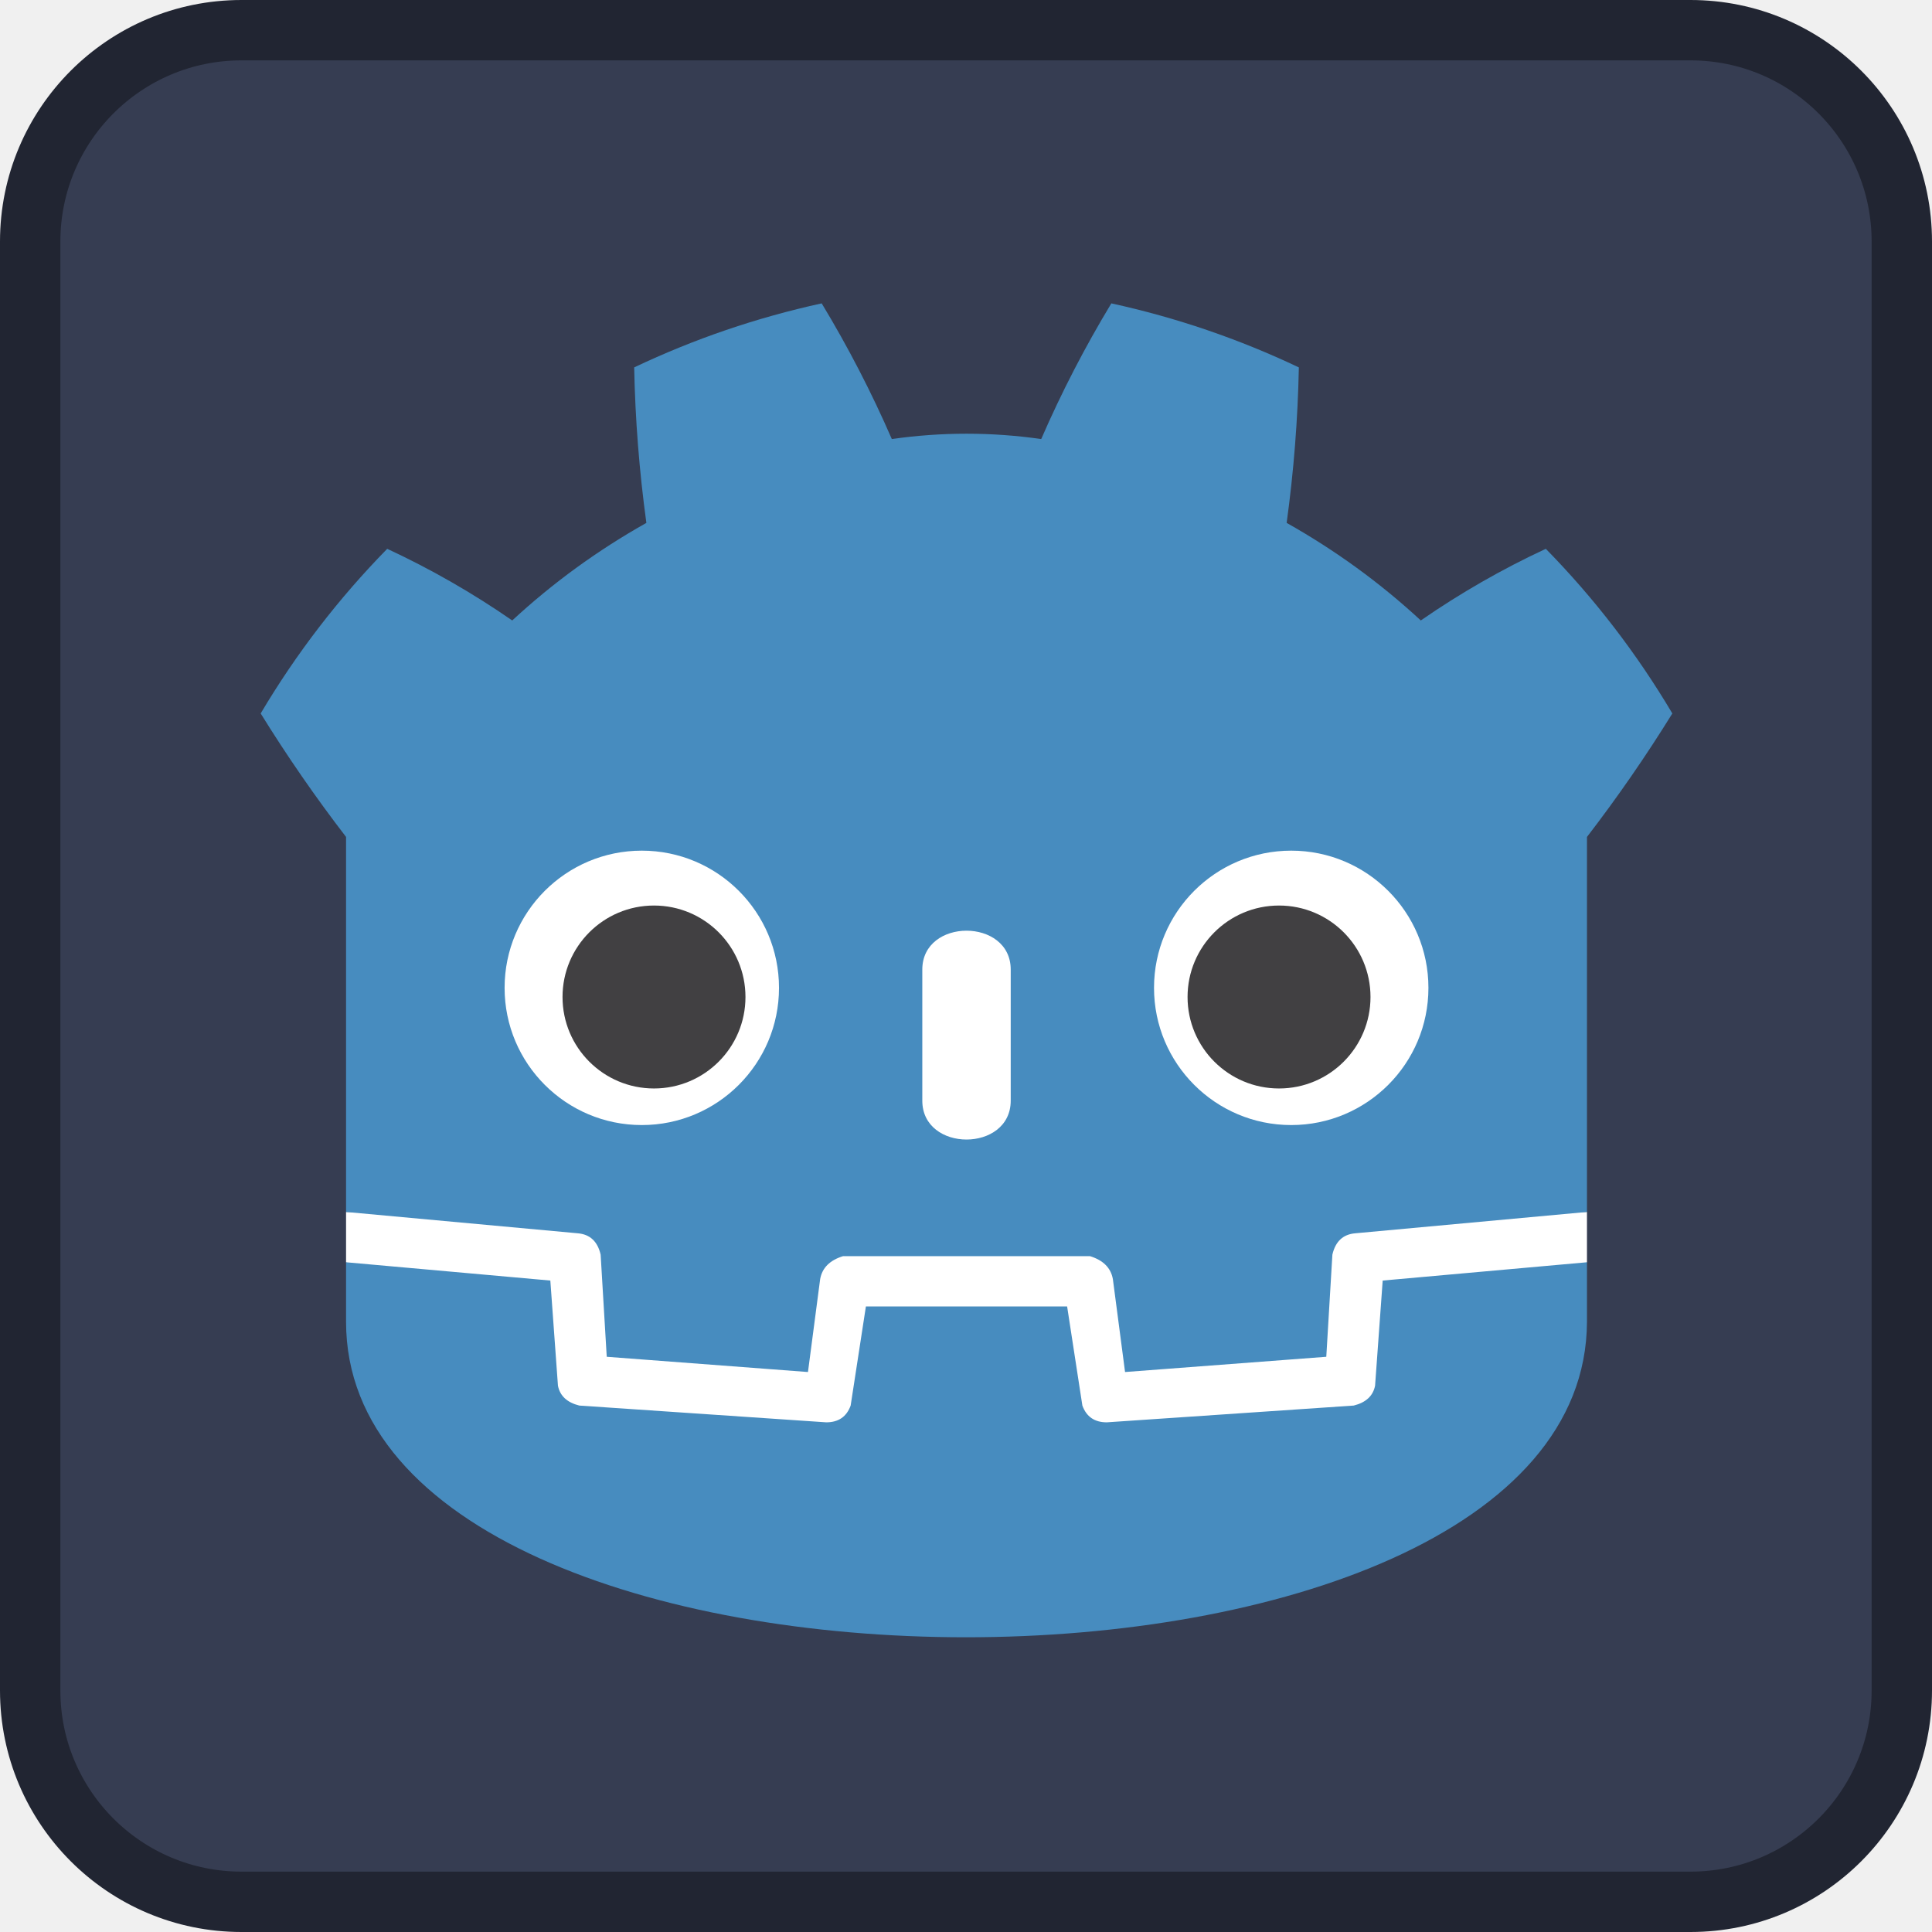
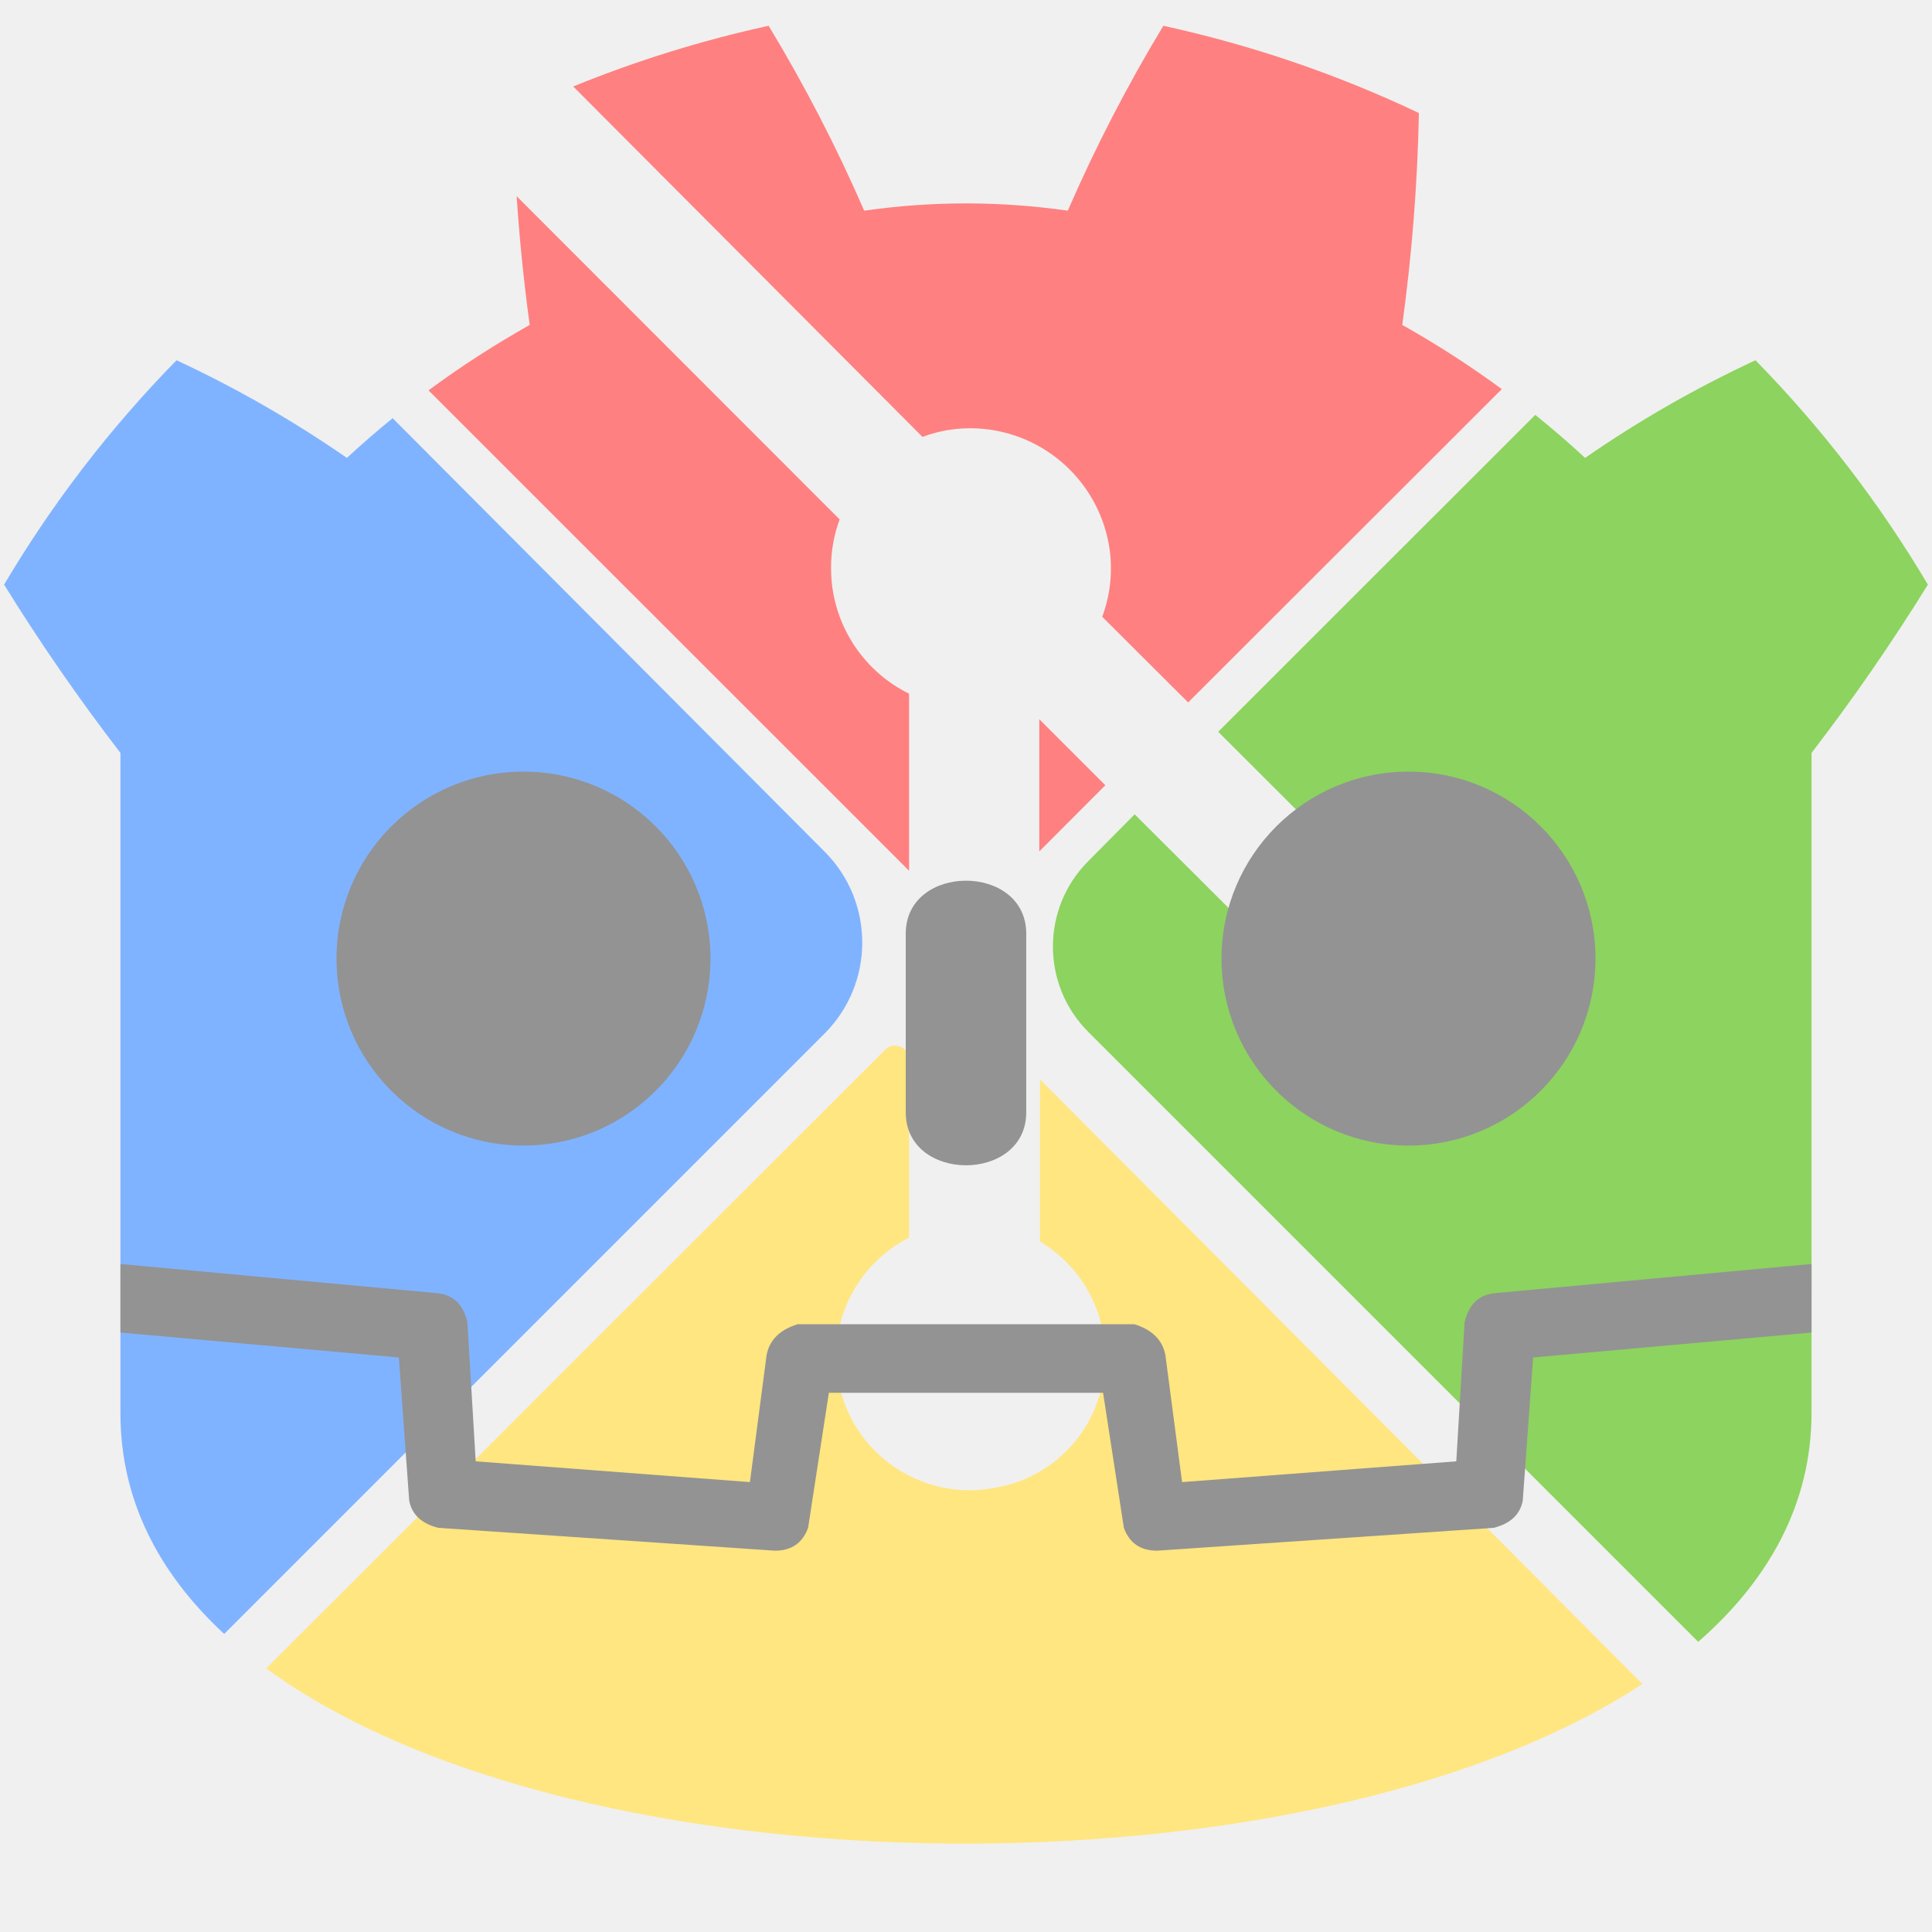
- <svg xmlns="http://www.w3.org/2000/svg" width="128" height="128">
-   <rect width="124" height="124" x="2" y="2" fill="#363d52" stroke="#212532" stroke-width="4" rx="14" />
-   <g fill="#fff" transform="translate(12.322 12.322)scale(.101)">
-     <path d="M105 673v33q407 354 814 0v-33z" />
-     <path fill="#478cbf" d="m105 673 152 14q12 1 15 14l4 67 132 10 8-61q2-11 15-15h162q13 4 15 15l8 61 132-10 4-67q3-13 15-14l152-14V427q30-39 56-81-35-59-83-108-43 20-82 47-40-37-88-64 7-51 8-102-59-28-123-42-26 43-46 89-49-7-98 0-20-46-46-89-64 14-123 42 1 51 8 102-48 27-88 64-39-27-82-47-48 49-83 108 26 42 56 81zm0 33v39c0 276 813 276 814 0v-39l-134 12-5 69q-2 10-14 13l-162 11q-12 0-16-11l-10-65H446l-10 65q-4 11-16 11l-162-11q-12-3-14-13l-5-69z" />
-     <path d="M483 600c0 34 58 34 58 0v-86c0-34-58-34-58 0z" />
-     <circle cx="725" cy="526" r="90" />
-     <circle cx="299" cy="526" r="90" />
+ <svg xmlns="http://www.w3.org/2000/svg" height="2500" viewBox="31.983 32.285 135.545 136.932" width="2500" version="1.1" id="svg4">
+   <defs id="defs4" />
+   <g id="g10" style="display:none">
+     <path d="M 95.72,81.45 V 94 l -30.11,-30.1 10,-10 15.19,15.2 a 9.75,9.75 0 0 0 -0.61,3.43 9.91,9.91 0 0 0 5.53,8.92 z m 9.23,1.81 4.68,4.68 -4.68,4.69 z M 133.59,64 115.5,82.07 109.41,76 a 9.83,9.83 0 0 0 0.54,-4.67 10,10 0 0 0 -9.39,-8.68 9.64,9.64 0 0 0 -3.89,0.6 L 81.47,48 94.35,35.16 a 7.36,7.36 0 0 1 10.42,0 z" fill="#ff8080" id="path1" />
+     <path d="M 89.74,105.53 62.38,132.89 35.23,106 a 8.49,8.49 0 0 1 0.09,-11.86 l 28,-28 26.42,26.51 a 9.12,9.12 0 0 1 0,12.88 z" fill="#80b3ff" id="path2" />
+     <path d="m 105,108.79 v 11.49 a 9.46,9.46 0 0 1 4.46,9.88 9.32,9.32 0 0 1 -7.42,7.53 A 9.47,9.47 0 0 1 95.72,120 v -12.7 a 1,1 0 0 0 -1.63,-0.68 l -28.67,28.66 29.5,29.5 a 7.33,7.33 0 0 0 10.36,0 L 133.11,137 Z" fill="#ffe680" id="path3" />
+     <path d="M 163.54,107.45 137,134 108.42,105.42 a 8.56,8.56 0 0 1 0,-12.1 L 111.71,90 119,97.27 a 9.92,9.92 0 1 0 5.88,-5.88 L 117.63,84.15 136.17,65.62 163.54,93 a 10.19,10.19 0 0 1 0,14.45 z" fill="#8dd35f" id="path4" />
  </g>
-   <g fill="#414042" transform="translate(12.322 12.322)scale(.101)">
-     <circle cx="307" cy="532" r="60" />
-     <circle cx="717" cy="532" r="60" />
+   <g fill="#ffffff" transform="matrix(0.1472459,0,0,0.1472459,24.36518,22.77424)" id="g4" style="display:none">
+     <path d="m 919,706 -134,12 -5,69 c -1.333,6.667 -6,11 -14,13 l -162,11 c -8,0 -13.334,-3.667 -16,-11 l -10,-64.999 H 446 l -10,64.999 c -2.667,7.333 -8,11 -16,11 L 258,800 c -8,-2 -12.667,-6.333 -14,-13 L 239,718 105,706 c 271.333,236 542.666,236 814,0 z" style="fill:#478cbf" id="path29" />
+     <path d="m 919,706 c -271.333,236 -542.666,236 -814,0 v 39 c 0,276 813,276 814,0 z" style="fill:#478cbf" id="path28" />
+     <path d="M 919,673 H 105 l 152,14 c 8,0.667 13,5.334 15,14 l 4,67 132,10 8.001,-61 c 1.333,-7.333 6.333,-12.333 15,-15 H 593 c 8.667,2.667 13.667,7.667 15,15 l 8.001,61 132,-10 4,-67 c 2,-8.667 7,-13.334 15,-14 z" style="fill:#478cbf" id="path27" />
+     <path d="m 417,77 c -42.667,9.333 -83.667,23.334 -123,42.001 0.667,34 3.334,67.999 8.001,101.999 -32,18 -61.333,39.334 -88,64.001 -26,-18 -53.334,-33.667 -82,-47.001 -32,32.667 -59.667,68.667 -83,108 17.333,28 36,55 56,81 V 673 H 919 V 427 c 20,-26 38.667,-53 56,-81 -23.333,-39.333 -51,-75.334 -83,-108 -28.667,13.333 -56,29.001 -82,47.001 -26.667,-24.667 -56,-46.001 -88,-64.001 4.667,-34 7.334,-67.999 8.001,-101.999 C 690.667,100.334 649.667,86.333 607,77 c -17.333,28.667 -32.667,58.334 -46,89 -32.667,-4.667 -65.333,-4.667 -98,0 -13.333,-30.667 -28.667,-60.334 -46,-89 z" style="fill:#478cbf" id="path25" />
  </g>
+   <g id="g9" style="display:inline">
+     <path d="m 104.95,83.26 v 9.37 l 4.68,-4.69 z" style="fill:#ff8080" id="path24" />
+     <path d="M 61.661,59.952 95.72,94 V 81.45 c -3.396,-1.673 -5.542,-5.134 -5.53,-8.92 -0.004,-1.171 0.202,-2.333 0.61,-3.43 L 67.907,46.192 c 0.2,3.041 0.509,6.082 0.926,9.123 -2.502,1.407 -4.893,2.953 -7.173,4.637 z" style="fill:#ff8080" id="path23" />
+     <path d="m 137.73,59.864 c -2.244,-1.65 -4.596,-3.166 -7.054,-4.549 0.687,-5.006 1.08,-10.013 1.178,-15.019 -5.792,-2.749 -11.829,-4.81 -18.111,-6.184 -2.552,4.221 -4.81,8.589 -6.773,13.105 -4.81,-0.687 -9.62,-0.687 -14.43,0 -1.963,-4.516 -4.221,-8.884 -6.773,-13.105 -4.757,1.041 -9.374,2.475 -13.849,4.304 L 96.67,63.25 c 1.242,-0.465 2.566,-0.67 3.89,-0.6 4.813,0.253 8.76,3.902 9.39,8.68 0.2,1.577 0.015,3.18 -0.54,4.67 l 6.09,6.07 z" style="fill:#ff8080" id="path15" />
+     <path d="m 47.179,148.091 42.561,-42.561 c 3.55,-3.56 3.55,-9.321 0,-12.88 L 59.118,61.924 c -1.109,0.903 -2.19,1.842 -3.243,2.815 -3.828,-2.65 -7.853,-4.957 -12.074,-6.921 -4.712,4.81 -8.786,10.111 -12.221,15.903 2.552,4.123 5.301,8.098 8.246,11.927 v 36.222 4.859 5.743 c 0,6.131 2.725,11.338 7.353,15.619 z" style="fill:#80b3ff" id="path21" />
+     <path d="m 147.694,151.636 -42.694,-42.846 v 11.49 c 3.413,2.031 5.195,5.977 4.46,9.88 -0.673,3.806 -3.625,6.801 -7.42,7.53 -4.653,1.017 -9.337,-1.581 -10.94,-6.066 C 89.498,127.139 91.476,122.162 95.72,120 v -12.7 c -0.075,-0.798 -1.011,-1.188 -1.63,-0.68 l -43.931,43.916 c 22.13,16.18 74.001,16.547 97.535,1.101 z" style="fill:#ffe680" id="path19" />
+     <path d="m 140.102,61.69 -22.472,22.46 7.25,7.24 c 9.986,-3.678 17.959,8.804 10.441,16.321 -7.518,7.518 -19.999,-0.455 -16.321,-10.441 l -7.29,-7.27 -3.29,3.32 c -3.339,3.342 -3.339,8.758 0,12.1 l 43.231,43.231 c 5.021,-4.385 8.01,-9.777 8.033,-16.179 v -5.743 -4.859 -36.222 c 2.945,-3.828 5.694,-7.804 8.246,-11.927 -3.436,-5.792 -7.51,-11.093 -12.221,-15.903 -4.221,1.963 -8.246,4.27 -12.074,6.921 -1.144,-1.058 -2.321,-2.075 -3.532,-3.05 z" style="fill:#8dd35f" id="path17" />
+   </g>
+   <path d="m 159.684,121.871 -22.381,2.061 c -1.178,0.098 -1.914,0.785 -2.209,2.061 l -0.589,9.865 -19.436,1.472 -1.178,-8.982 c -0.196,-1.08 -0.933,-1.816 -2.209,-2.209 H 87.828 c -1.276,0.393 -2.012,1.129 -2.209,2.209 l -1.178,8.982 -19.436,-1.472 -0.589,-9.865 c -0.294,-1.276 -1.031,-1.963 -2.209,-2.061 l -22.381,-2.061 v 4.859 l 19.731,1.767 0.736,10.16 c 0.196,0.982 0.884,1.62 2.061,1.914 l 23.854,1.62 c 1.178,0 1.963,-0.54 2.356,-1.62 l 1.472,-9.571 h 19.436 l 1.472,9.571 c 0.393,1.08 1.178,1.62 2.356,1.62 l 23.854,-1.62 c 1.178,-0.294 1.865,-0.933 2.061,-1.914 l 0.736,-10.16 19.731,-1.767 z" id="path26" style="fill:#939393;fill-opacity:1;stroke-width:0.147" />
+   <path d="m 95.485,111.122 c 0,5.006 8.54,5.006 8.54,0 V 98.459 c 0,-5.006 -8.54,-5.006 -8.54,0 z" id="path3-4" style="fill:#939393;fill-opacity:1;stroke-width:0.147" />
+   <circle cx="131.118" cy="100.226" r="13.252" id="circle3" style="fill:#939393;fill-opacity:1;stroke-width:0.147" />
+   <circle cx="68.392" cy="100.226" r="13.252" id="circle4" style="fill:#939393;fill-opacity:1;stroke-width:0.147" />
</svg>
